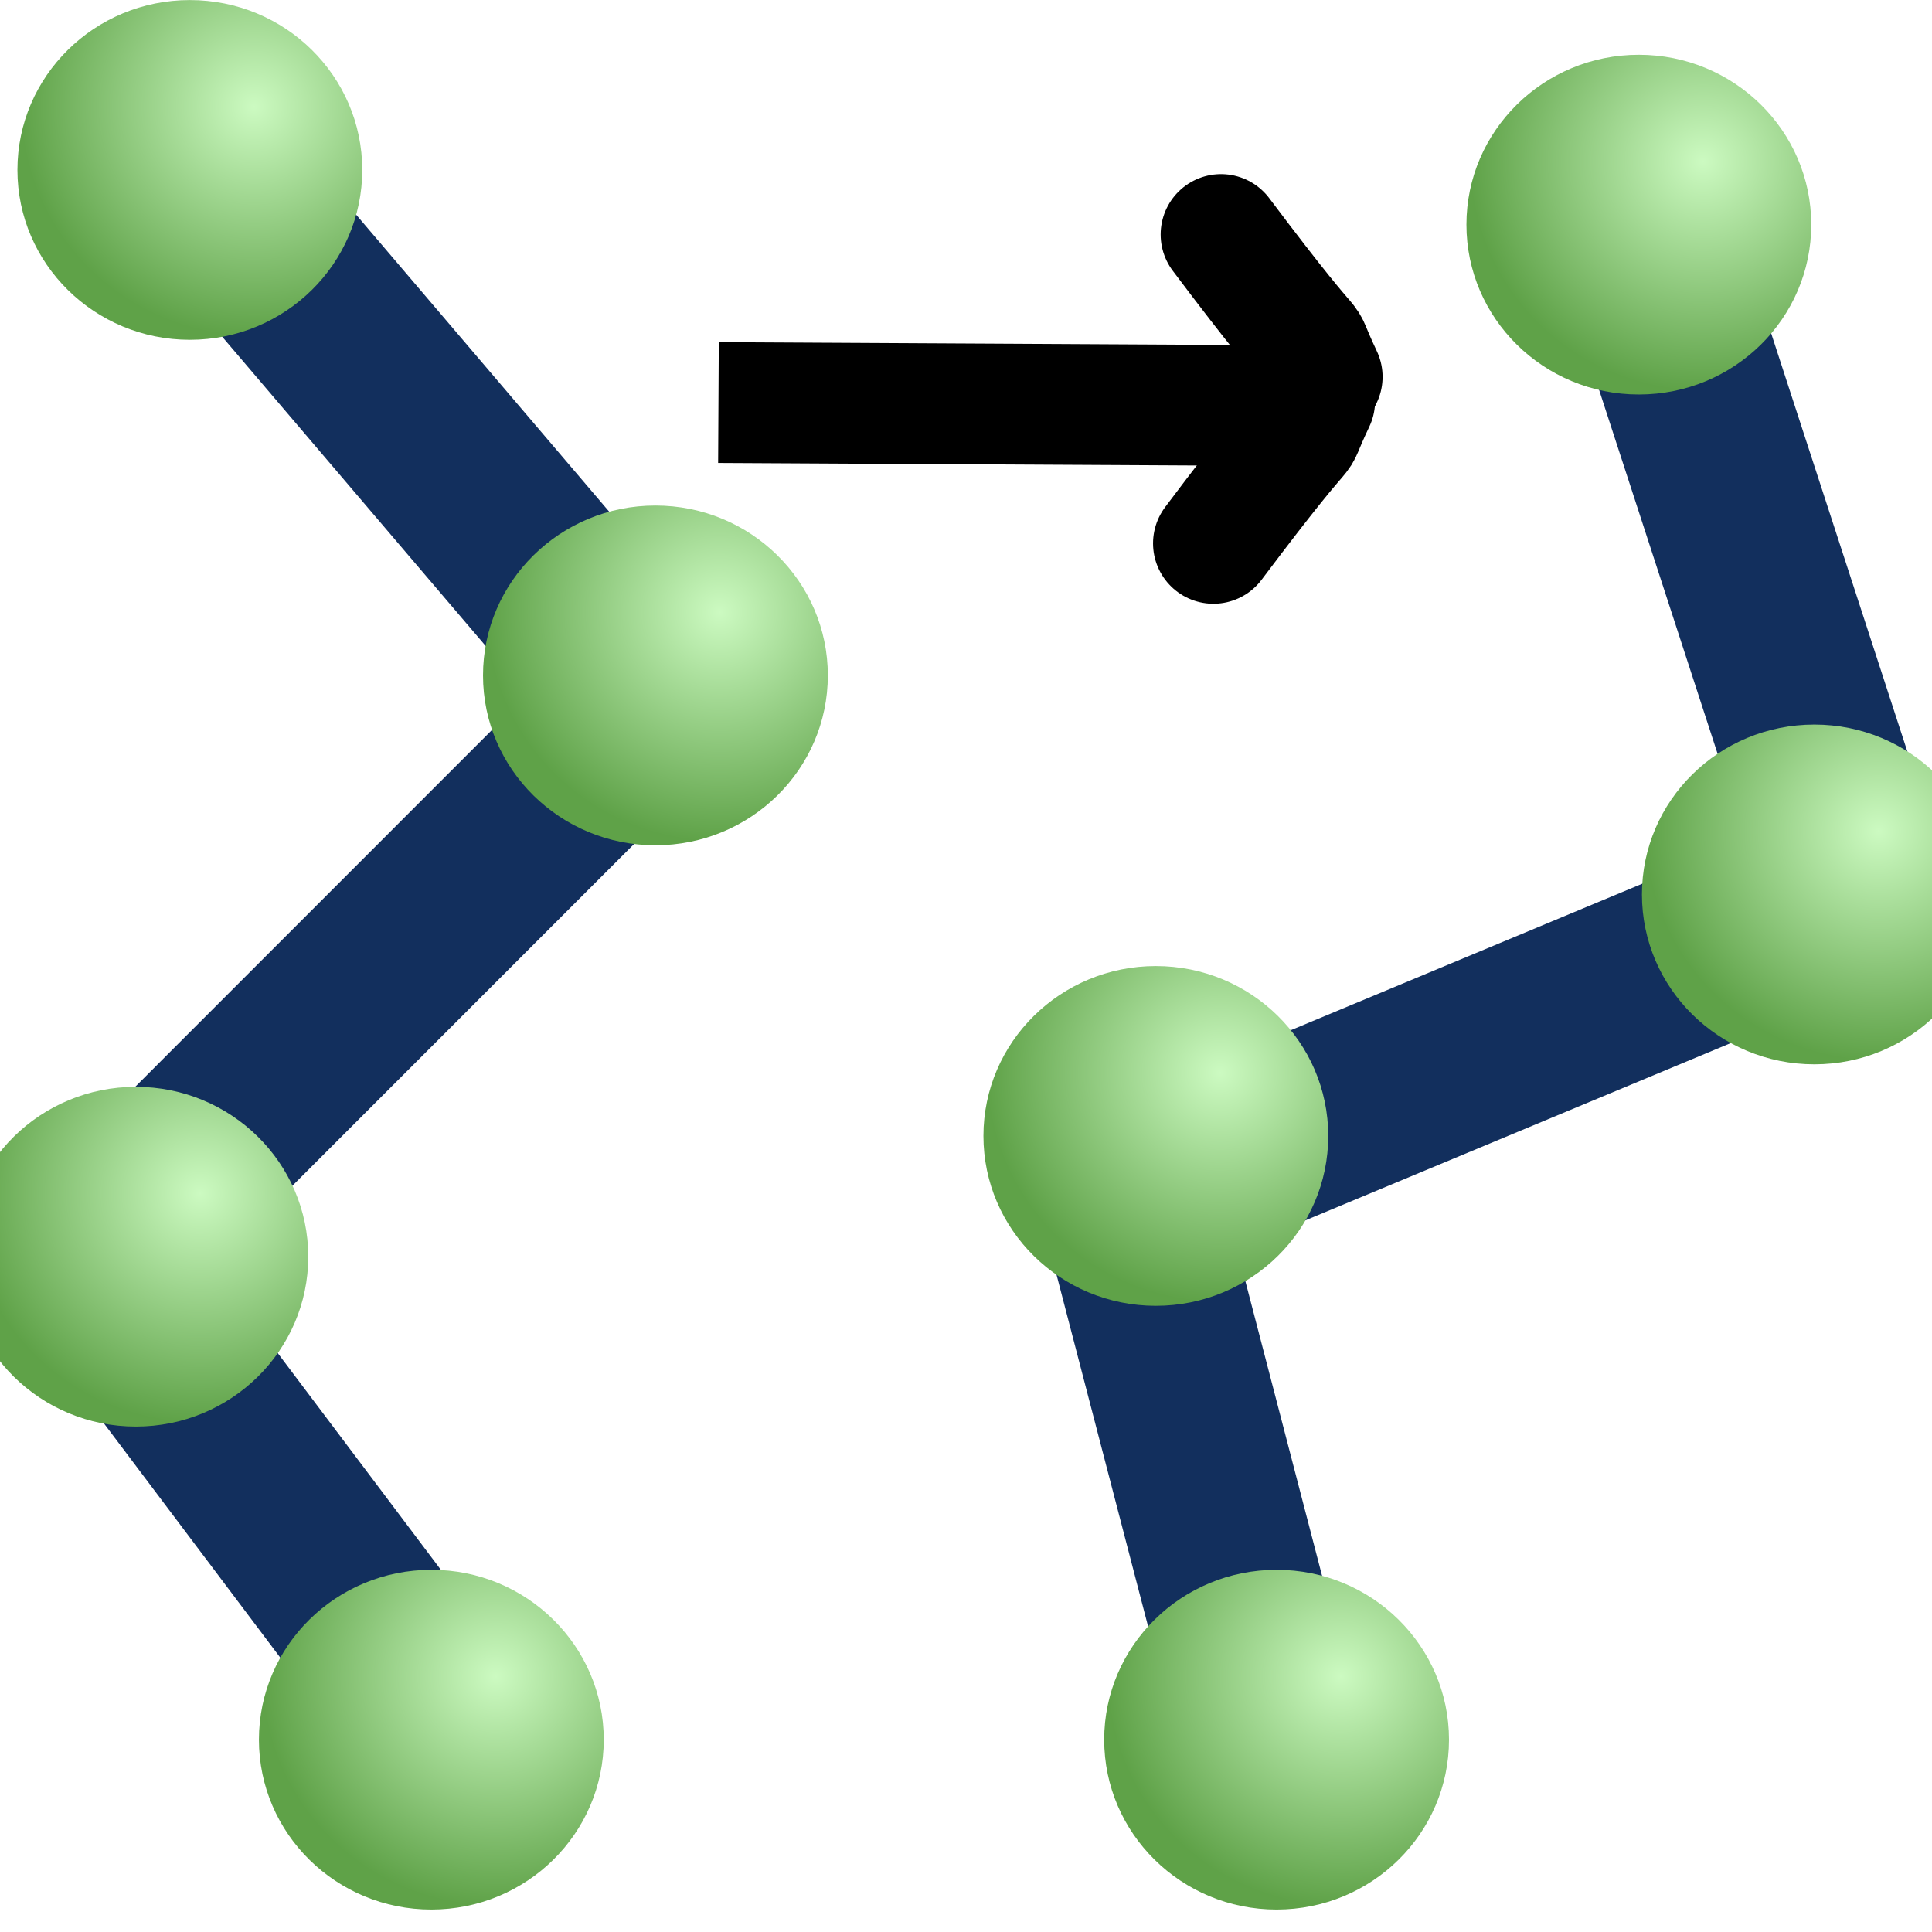
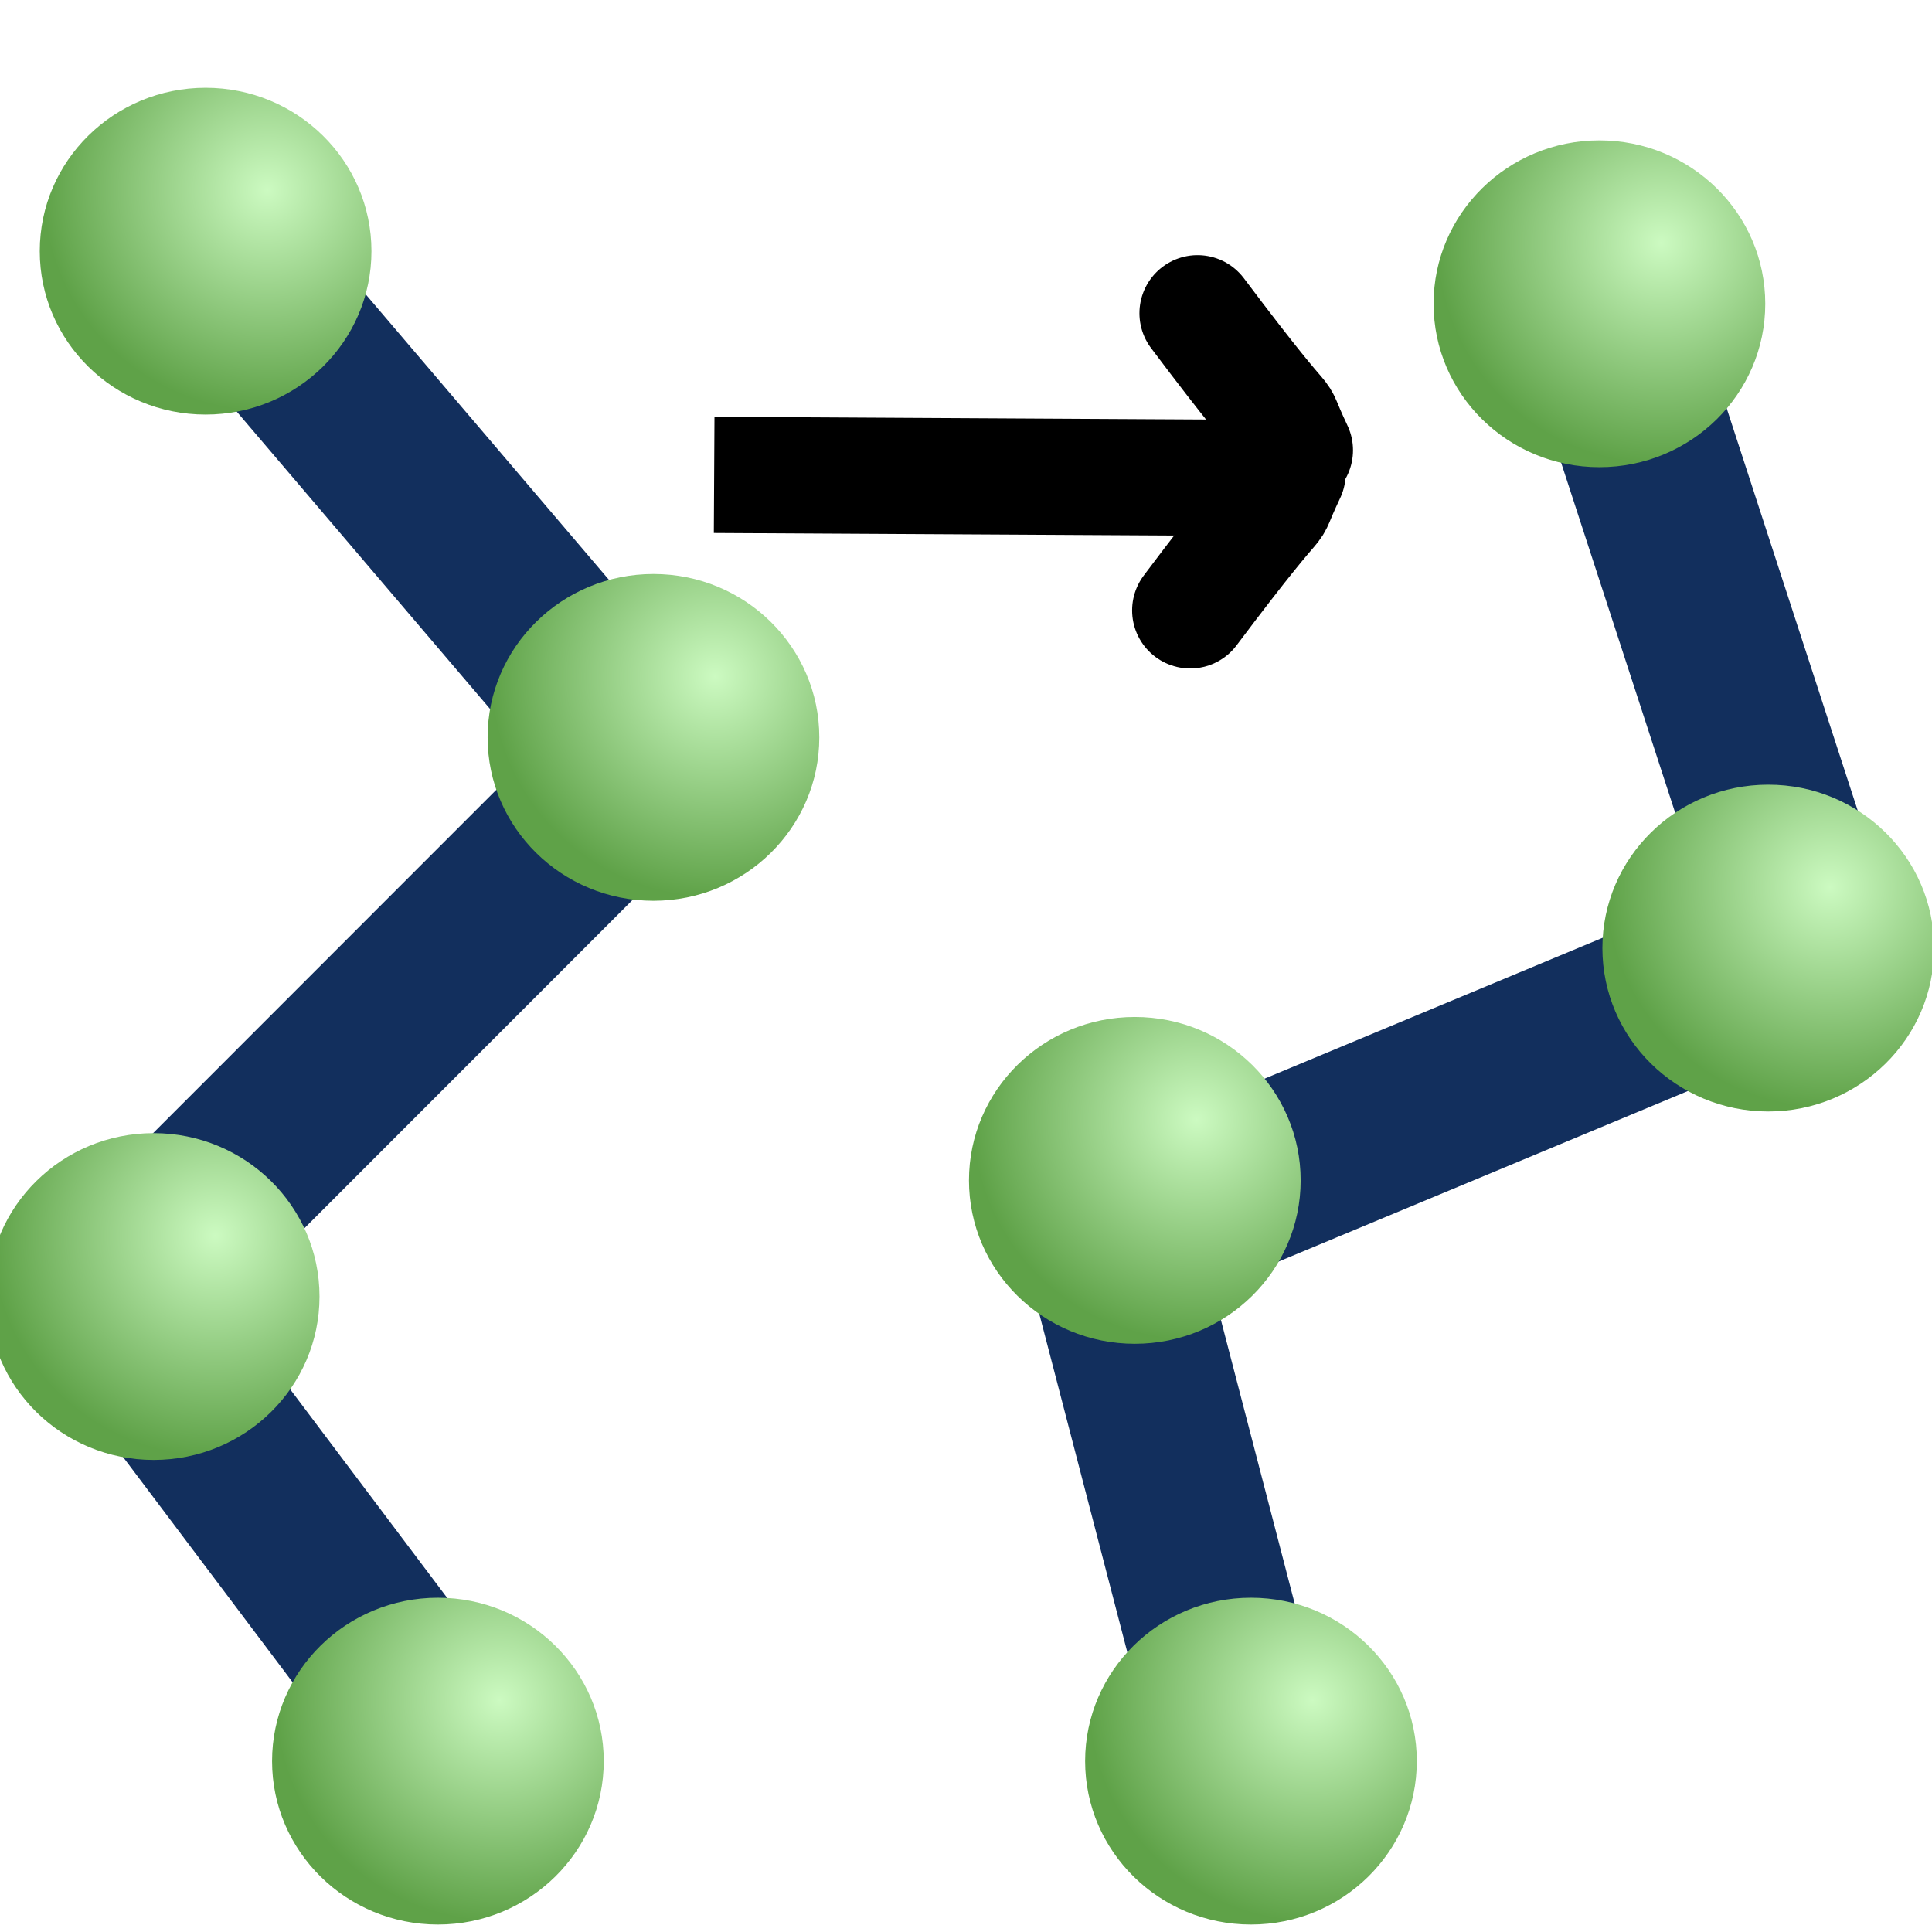
- <svg xmlns="http://www.w3.org/2000/svg" xmlns:xlink="http://www.w3.org/1999/xlink" width="16px" height="16px" id="svg2160">
+ <svg xmlns="http://www.w3.org/2000/svg" xmlns:xlink="http://www.w3.org/1999/xlink" width="48" height="48" id="svg2160" version="1.1">
  <defs id="defs2162">
    <linearGradient id="linearGradient2352">
      <stop id="stop2354" offset="0" style="stop-color:#ccfac1;stop-opacity:1;" />
      <stop id="stop2356" offset="1" style="stop-color:#5fa248;stop-opacity:1;" />
    </linearGradient>
    <radialGradient r="2.009" fy="8.731" fx="19.058" cy="8.731" cx="19.058" gradientTransform="scale(0.955533,1.046536)" gradientUnits="userSpaceOnUse" id="radialGradient2364" xlink:href="#linearGradient2352" />
    <radialGradient xlink:href="#linearGradient2352" id="radialGradient6558" gradientUnits="userSpaceOnUse" gradientTransform="scale(0.955533,1.046536)" cx="19.058" cy="8.731" fx="19.058" fy="8.731" r="2.009" />
    <radialGradient xlink:href="#linearGradient2352" id="radialGradient6562" gradientUnits="userSpaceOnUse" gradientTransform="scale(0.955533,1.046536)" cx="19.058" cy="8.731" fx="19.058" fy="8.731" r="2.009" />
    <radialGradient xlink:href="#linearGradient2352" id="radialGradient6566" gradientUnits="userSpaceOnUse" gradientTransform="scale(0.955533,1.046536)" cx="19.058" cy="8.731" fx="19.058" fy="8.731" r="2.009" />
    <radialGradient xlink:href="#linearGradient2352" id="radialGradient6570" gradientUnits="userSpaceOnUse" gradientTransform="scale(0.955533,1.046536)" cx="19.058" cy="8.731" fx="19.058" fy="8.731" r="2.009" />
    <radialGradient xlink:href="#linearGradient2352" id="radialGradient6574" gradientUnits="userSpaceOnUse" gradientTransform="scale(0.955533,1.046536)" cx="19.058" cy="8.731" fx="19.058" fy="8.731" r="2.009" />
    <radialGradient xlink:href="#linearGradient2352" id="radialGradient6578" gradientUnits="userSpaceOnUse" gradientTransform="scale(0.955533,1.046536)" cx="19.058" cy="8.731" fx="19.058" fy="8.731" r="2.009" />
    <radialGradient xlink:href="#linearGradient2352" id="radialGradient6582" gradientUnits="userSpaceOnUse" gradientTransform="scale(0.955533,1.046536)" cx="19.058" cy="8.731" fx="19.058" fy="8.731" r="2.009" />
  </defs>
-   <g id="layer1">
-     <path style="fill:none;fill-rule:evenodd;stroke:#122f5d;stroke-width:1.5;stroke-linecap:butt;stroke-linejoin:miter;stroke-opacity:1;stroke-miterlimit:4;stroke-dasharray:none" d="M 3.376,13.882 L 0.766,10.415 L 5.386,5.794 L 1.448,1.172" id="path2168" />
-     <path style="fill:none;fill-opacity:0.75;fill-rule:evenodd;stroke:#000000;stroke-width:1px;stroke-linecap:butt;stroke-linejoin:miter;stroke-opacity:1" d="M 5.95,3.334 L 10.959,3.361 L 10.959,3.361" id="path2292" />
-     <path style="fill:none;fill-opacity:0.75;fill-rule:evenodd;stroke:#000000;stroke-width:1px;stroke-linecap:round;stroke-linejoin:miter;stroke-opacity:1" d="M 10.888,3.32 C 10.638,3.849 11.016,3.213 10.049,4.5" id="path2296" />
-     <path style="fill:none;fill-opacity:0.75;fill-rule:evenodd;stroke:#000000;stroke-width:1px;stroke-linecap:round;stroke-linejoin:miter;stroke-opacity:1" d="M 10.95,3.121 C 10.701,2.593 11.079,3.228 10.112,1.942" id="path3254" />
-     <path style="fill:none;fill-rule:evenodd;stroke:#122f5d;stroke-width:1.5;stroke-linecap:butt;stroke-linejoin:miter;stroke-opacity:1;stroke-miterlimit:4;stroke-dasharray:none" d="M 10.447,14.099 L 9.354,9.901 L 15.386,7.387 L 13.506,1.614" id="path6417" />
-     <path transform="matrix(1.006208,0,0,0.905265,-16.21957,-7.388217)" d="M 19.101 9.716 A 1.419 1.554 0 1 1  16.263,9.716 A 1.419 1.554 0 1 1  19.101 9.716 z" id="path2362" style="fill:url(#radialGradient2364);fill-opacity:1;fill-rule:nonzero;stroke:none;stroke-width:1;stroke-linecap:round;stroke-linejoin:round;stroke-miterlimit:2.6;stroke-dashoffset:0;stroke-opacity:1" />
-     <path transform="matrix(1.006208,0,0,0.905265,-12.36383,-3.202158)" d="M 19.101 9.716 A 1.419 1.554 0 1 1  16.263,9.716 A 1.419 1.554 0 1 1  19.101 9.716 z" id="path6556" style="fill:url(#radialGradient6558);fill-opacity:1;fill-rule:nonzero;stroke:none;stroke-width:1;stroke-linecap:round;stroke-linejoin:round;stroke-miterlimit:2.6;stroke-dashoffset:0;stroke-opacity:1" />
-     <path transform="matrix(1.006208,0,0,0.905265,-16.66679,1.611783)" d="M 19.101 9.716 A 1.419 1.554 0 1 1  16.263,9.716 A 1.419 1.554 0 1 1  19.101 9.716 z" id="path6560" style="fill:url(#radialGradient6562);fill-opacity:1;fill-rule:nonzero;stroke:none;stroke-width:1;stroke-linecap:round;stroke-linejoin:round;stroke-miterlimit:2.6;stroke-dashoffset:0;stroke-opacity:1" />
-     <path transform="matrix(1.006208,0,0,0.905265,-14.21957,5.611783)" d="M 19.101 9.716 A 1.419 1.554 0 1 1  16.263,9.716 A 1.419 1.554 0 1 1  19.101 9.716 z" id="path6564" style="fill:url(#radialGradient6566);fill-opacity:1;fill-rule:nonzero;stroke:none;stroke-width:1;stroke-linecap:round;stroke-linejoin:round;stroke-miterlimit:2.6;stroke-dashoffset:0;stroke-opacity:1" />
-     <path transform="matrix(1.006208,0,0,0.905265,-7.219569,5.611783)" d="M 19.101 9.716 A 1.419 1.554 0 1 1  16.263,9.716 A 1.419 1.554 0 1 1  19.101 9.716 z" id="path6568" style="fill:url(#radialGradient6570);fill-opacity:1;fill-rule:nonzero;stroke:none;stroke-width:1;stroke-linecap:round;stroke-linejoin:round;stroke-miterlimit:2.6;stroke-dashoffset:0;stroke-opacity:1" />
-     <path transform="matrix(1.006208,0,0,0.905265,-8.219569,0.6117826)" d="M 19.101 9.716 A 1.419 1.554 0 1 1  16.263,9.716 A 1.419 1.554 0 1 1  19.101 9.716 z" id="path6572" style="fill:url(#radialGradient6574);fill-opacity:1;fill-rule:nonzero;stroke:none;stroke-width:1;stroke-linecap:round;stroke-linejoin:round;stroke-miterlimit:2.6;stroke-dashoffset:0;stroke-opacity:1" />
-     <path transform="matrix(1.006208,0,0,0.905265,-2.766089,-1.388217)" d="M 19.101 9.716 A 1.419 1.554 0 1 1  16.263,9.716 A 1.419 1.554 0 1 1  19.101 9.716 z" id="path6576" style="fill:url(#radialGradient6578);fill-opacity:1;fill-rule:nonzero;stroke:none;stroke-width:1;stroke-linecap:round;stroke-linejoin:round;stroke-miterlimit:2.6;stroke-dashoffset:0;stroke-opacity:1" />
-     <path transform="matrix(1.006208,0,0,0.905265,-4.219569,-6.935267)" d="M 19.101 9.716 A 1.419 1.554 0 1 1  16.263,9.716 A 1.419 1.554 0 1 1  19.101 9.716 z" id="path6580" style="fill:url(#radialGradient6582);fill-opacity:1;fill-rule:nonzero;stroke:none;stroke-width:1;stroke-linecap:round;stroke-linejoin:round;stroke-miterlimit:2.6;stroke-dashoffset:0;stroke-opacity:1" />
+   <g id="layer1" transform="translate(0,32)">
+     <path style="fill:none;stroke:#122f5d;stroke-width:4.329;stroke-linecap:butt;stroke-linejoin:miter;stroke-miterlimit:4;stroke-opacity:1;stroke-dasharray:none" d="M 10.312,10.238 2.783,0.235 16.114,-13.101 4.751,-26.438" id="path2168" />
+     <path style="fill:none;stroke:#000000;stroke-width:2.886px;stroke-linecap:butt;stroke-linejoin:miter;stroke-opacity:1" d="m 17.743,-20.201 14.454,0.08 0,0" id="path2292" />
+     <path style="fill:none;stroke:#000000;stroke-width:2.886px;stroke-linecap:round;stroke-linejoin:miter;stroke-opacity:1" d="m 31.99,-20.239 c -0.72,1.525 0.371,-0.309 -2.42,3.404" id="path2296" />
+     <path style="fill:none;stroke:#000000;stroke-width:2.886px;stroke-linecap:round;stroke-linejoin:miter;stroke-opacity:1" d="m 32.172,-20.814 c -0.72,-1.525 0.371,0.309 -2.42,-3.404" id="path3254" />
+     <path style="fill:none;stroke:#122f5d;stroke-width:4.329;stroke-linecap:butt;stroke-linejoin:miter;stroke-miterlimit:4;stroke-opacity:1;stroke-dasharray:none" d="M 30.717,10.866 27.565,-1.251 44.972,-8.504 39.545,-25.164" id="path6417" />
+     <path transform="matrix(2.903655,0,0,2.61236,-46.23416,-51.14146)" d="m 19.101,9.716 a 1.419,1.554 0 1 1 -2.838,0 1.419,1.554 0 1 1 2.838,0 z" id="path2362" style="fill:url(#radialGradient2364);fill-opacity:1;fill-rule:nonzero;stroke:none" />
+     <path transform="matrix(2.903655,0,0,2.61236,-35.1075,-39.06157)" d="m 19.101,9.716 a 1.419,1.554 0 1 1 -2.838,0 1.419,1.554 0 1 1 2.838,0 z" id="path6556" style="fill:url(#radialGradient6558);fill-opacity:1;fill-rule:nonzero;stroke:none" />
+     <path transform="matrix(2.903655,0,0,2.61236,-47.52472,-25.1698)" d="m 19.101,9.716 a 1.419,1.554 0 1 1 -2.838,0 1.419,1.554 0 1 1 2.838,0 z" id="path6560" style="fill:url(#radialGradient6562);fill-opacity:1;fill-rule:nonzero;stroke:none" />
+     <path transform="matrix(2.903655,0,0,2.61236,-40.46268,-13.62683)" d="m 19.101,9.716 a 1.419,1.554 0 1 1 -2.838,0 1.419,1.554 0 1 1 2.838,0 z" id="path6564" style="fill:url(#radialGradient6566);fill-opacity:1;fill-rule:nonzero;stroke:none" />
+     <path transform="matrix(2.903655,0,0,2.61236,-20.2625,-13.62683)" d="m 19.101,9.716 a 1.419,1.554 0 1 1 -2.838,0 1.419,1.554 0 1 1 2.838,0 z" id="path6568" style="fill:url(#radialGradient6570);fill-opacity:1;fill-rule:nonzero;stroke:none" />
+     <path transform="matrix(2.903655,0,0,2.61236,-23.14824,-28.05553)" d="m 19.101,9.716 a 1.419,1.554 0 1 1 -2.838,0 1.419,1.554 0 1 1 2.838,0 z" id="path6572" style="fill:url(#radialGradient6574);fill-opacity:1;fill-rule:nonzero;stroke:none" />
+     <path transform="matrix(2.903655,0,0,2.61236,-7.410914,-33.82702)" d="m 19.101,9.716 a 1.419,1.554 0 1 1 -2.838,0 1.419,1.554 0 1 1 2.838,0 z" id="path6576" style="fill:url(#radialGradient6578);fill-opacity:1;fill-rule:nonzero;stroke:none" />
+     <path transform="matrix(2.903655,0,0,2.61236,-11.60528,-49.83436)" d="m 19.101,9.716 a 1.419,1.554 0 1 1 -2.838,0 1.419,1.554 0 1 1 2.838,0 z" id="path6580" style="fill:url(#radialGradient6582);fill-opacity:1;fill-rule:nonzero;stroke:none" />
  </g>
</svg>
